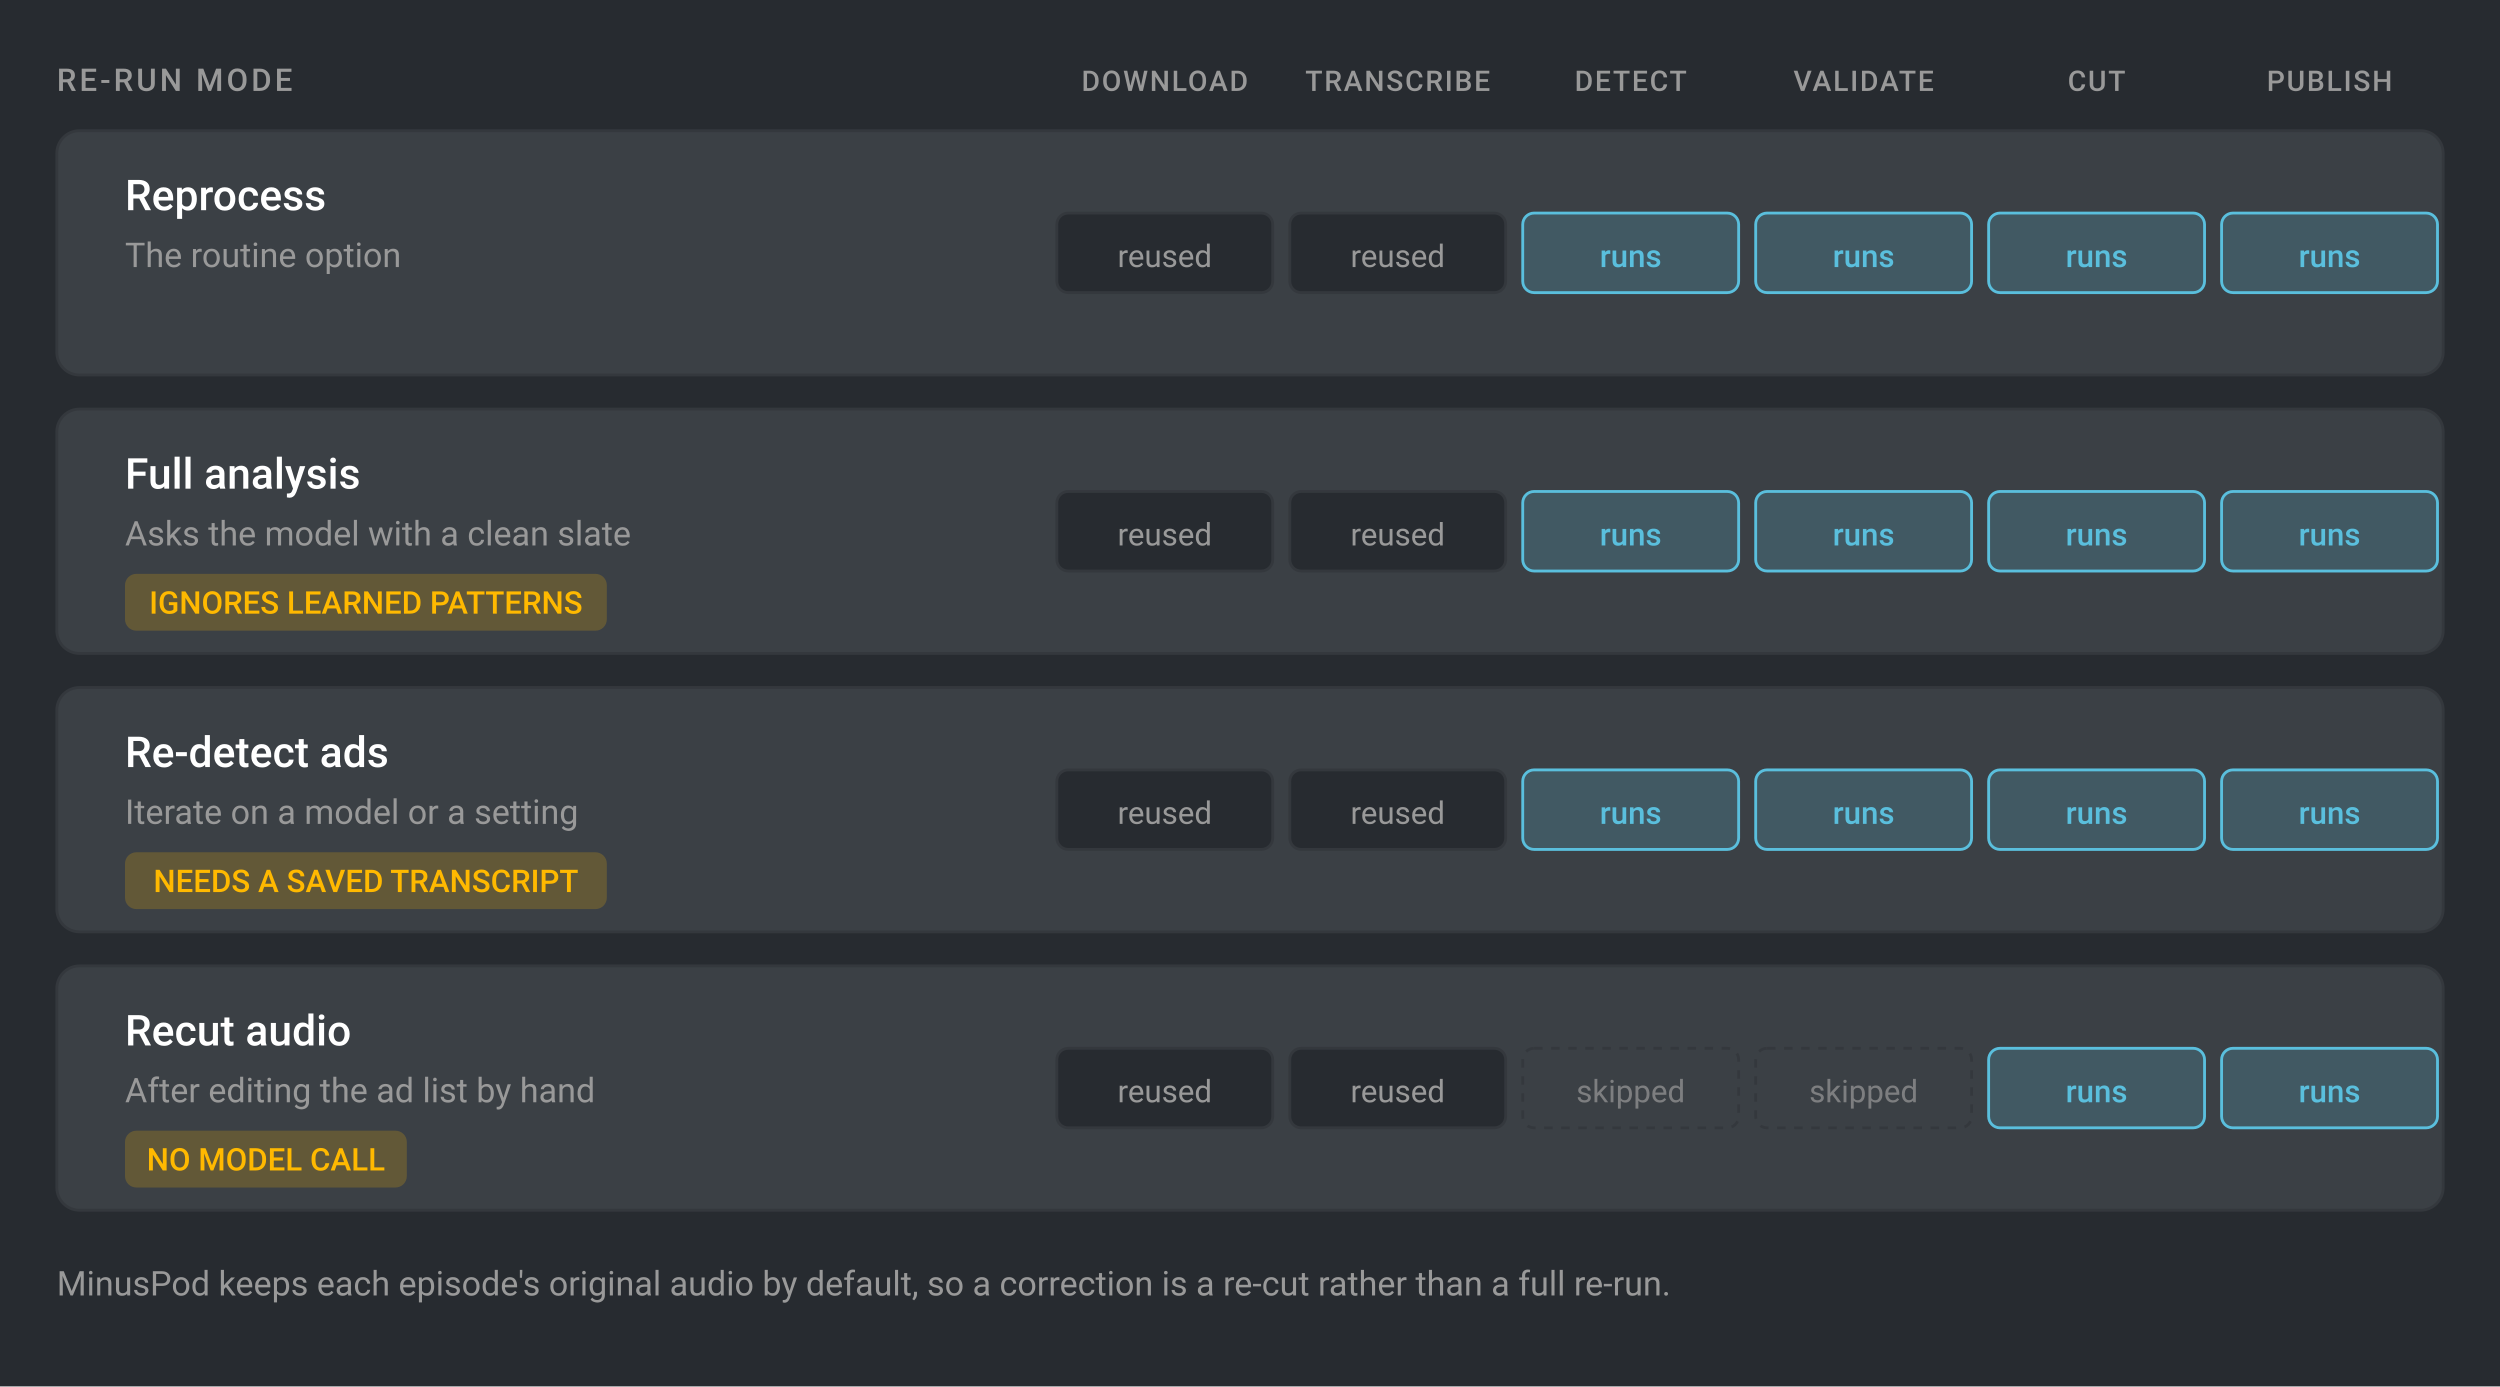
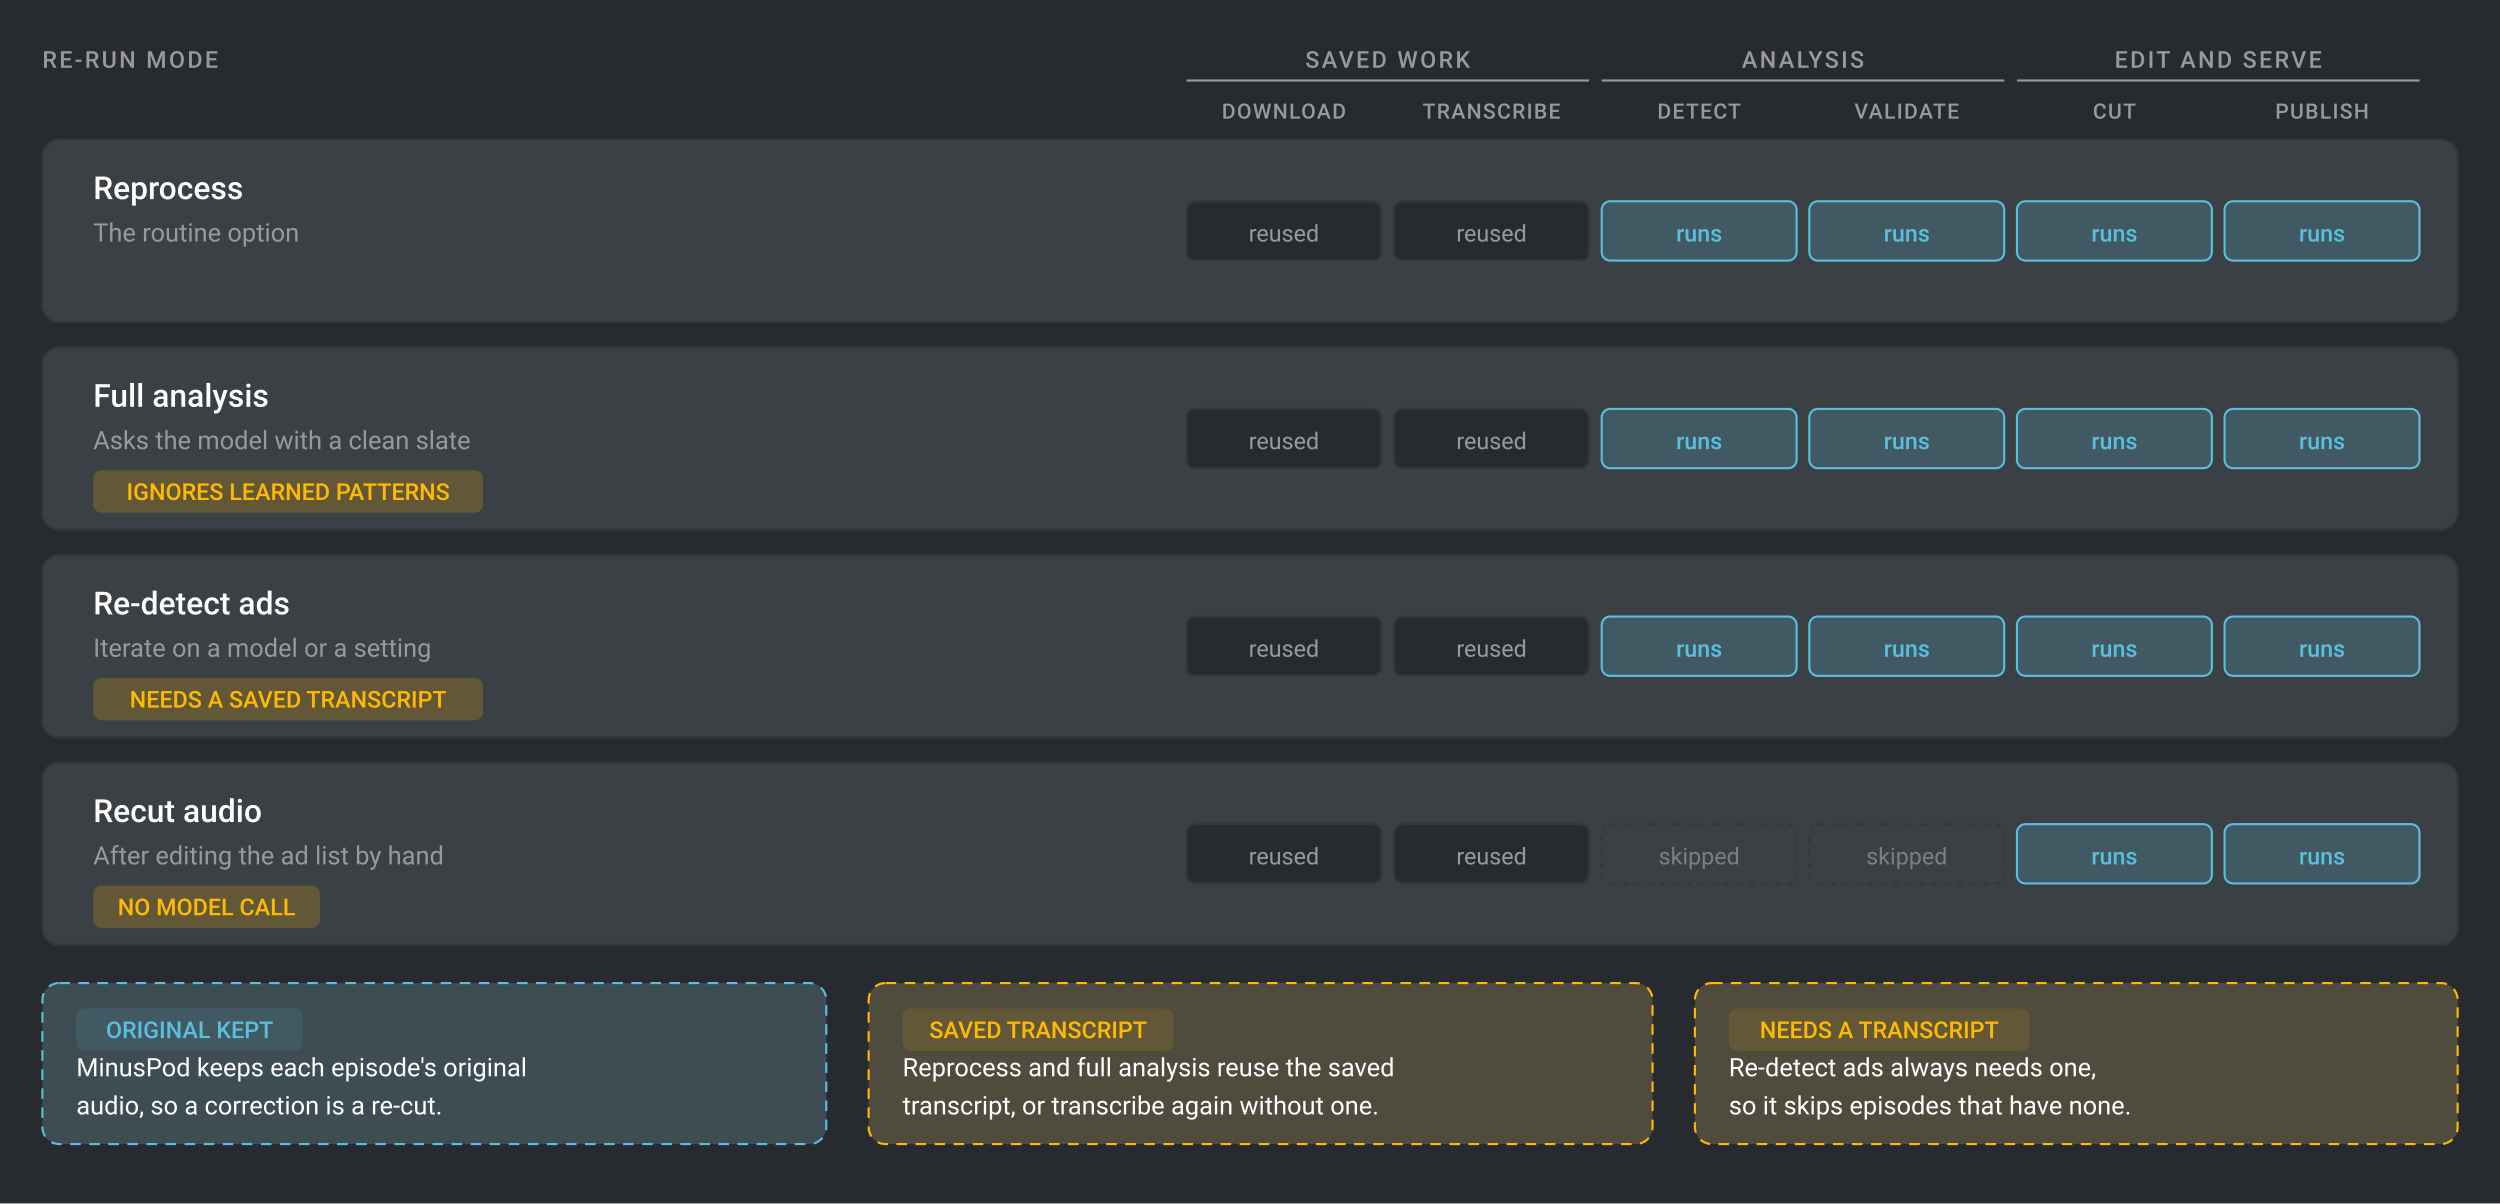
- <svg xmlns="http://www.w3.org/2000/svg" viewBox="0 0 880 488" width="880" height="488" role="img" aria-label="Where each re-run mode enters the pipeline">
+ <svg xmlns="http://www.w3.org/2000/svg" viewBox="0 0 1180 568" width="1180" height="568" role="img" aria-label="Where each re-run mode enters the pipeline">
  <defs>
    <marker id="ar" viewBox="0 0 10 10" refX="9" refY="5" markerWidth="6" markerHeight="6" orient="auto-start-reverse">
      <path d="M 0 1 L 9 5 L 0 9 z" fill="#999999" />
    </marker>
    <marker id="arp" viewBox="0 0 10 10" refX="9" refY="5" markerWidth="6" markerHeight="6" orient="auto-start-reverse">
      <path d="M 0 1 L 9 5 L 0 9 z" fill="#5ABFDD" />
    </marker>
    <pattern id="hatch" width="7" height="7" patternTransform="rotate(45)" patternUnits="userSpaceOnUse">
      <line x1="0" y1="0" x2="0" y2="7" stroke="#EF5F5D" stroke-width="2" opacity="0.28" />
    </pattern>
    <pattern id="hatchq" width="7" height="7" patternTransform="rotate(45)" patternUnits="userSpaceOnUse">
      <line x1="0" y1="0" x2="0" y2="7" stroke="#999999" stroke-width="2" opacity="0.20" />
    </pattern>
  </defs>
-   <rect width="880" height="488" fill="#272B30" />
+   <rect width="1180" height="568" fill="#272B30" />
  <text x="20" y="32" font-family="Roboto, -apple-system, BlinkMacSystemFont, 'Segoe UI', sans-serif" font-size="11" font-weight="500" fill="#999999" text-anchor="start" letter-spacing="0.1em">RE-RUN MODE</text>
-   <text x="410.0" y="32" font-family="Roboto, -apple-system, BlinkMacSystemFont, 'Segoe UI', sans-serif" font-size="10" font-weight="500" fill="#999999" text-anchor="middle" letter-spacing="0.06em">DOWNLOAD</text>
-   <text x="492.0" y="32" font-family="Roboto, -apple-system, BlinkMacSystemFont, 'Segoe UI', sans-serif" font-size="10" font-weight="500" fill="#999999" text-anchor="middle" letter-spacing="0.06em">TRANSCRIBE</text>
-   <text x="574.0" y="32" font-family="Roboto, -apple-system, BlinkMacSystemFont, 'Segoe UI', sans-serif" font-size="10" font-weight="500" fill="#999999" text-anchor="middle" letter-spacing="0.06em">DETECT</text>
-   <text x="656.0" y="32" font-family="Roboto, -apple-system, BlinkMacSystemFont, 'Segoe UI', sans-serif" font-size="10" font-weight="500" fill="#999999" text-anchor="middle" letter-spacing="0.06em">VALIDATE</text>
-   <text x="738.0" y="32" font-family="Roboto, -apple-system, BlinkMacSystemFont, 'Segoe UI', sans-serif" font-size="10" font-weight="500" fill="#999999" text-anchor="middle" letter-spacing="0.06em">CUT</text>
-   <text x="820.0" y="32" font-family="Roboto, -apple-system, BlinkMacSystemFont, 'Segoe UI', sans-serif" font-size="10" font-weight="500" fill="#999999" text-anchor="middle" letter-spacing="0.06em">PUBLISH</text>
-   <rect x="20" y="46" width="840" height="86" rx="8" fill="#3B4045" stroke="#34383D" stroke-width="1" />
-   <text x="44" y="74" font-family="Roboto, -apple-system, BlinkMacSystemFont, 'Segoe UI', sans-serif" font-size="15" font-weight="500" fill="#FFFFFF" text-anchor="start">Reprocess</text>
-   <text x="44" y="94" font-family="Roboto, -apple-system, BlinkMacSystemFont, 'Segoe UI', sans-serif" font-size="12" font-weight="400" fill="#999999" text-anchor="start">The routine option</text>
-   <rect x="372" y="75" width="76" height="28" rx="4" fill="#272B30" stroke="#34383D" stroke-width="1" />
-   <text x="410.0" y="94" font-family="Roboto, -apple-system, BlinkMacSystemFont, 'Segoe UI', sans-serif" font-size="11" font-weight="400" fill="#999999" text-anchor="middle">reused</text>
-   <rect x="454" y="75" width="76" height="28" rx="4" fill="#272B30" stroke="#34383D" stroke-width="1" />
-   <text x="492.0" y="94" font-family="Roboto, -apple-system, BlinkMacSystemFont, 'Segoe UI', sans-serif" font-size="11" font-weight="400" fill="#999999" text-anchor="middle">reused</text>
-   <rect x="536" y="75" width="76" height="28" rx="4" fill="#415963" stroke="#5ABFDD" stroke-width="1" />
-   <text x="574.0" y="94" font-family="Roboto, -apple-system, BlinkMacSystemFont, 'Segoe UI', sans-serif" font-size="11" font-weight="500" fill="#5ABFDD" text-anchor="middle">runs</text>
-   <rect x="618" y="75" width="76" height="28" rx="4" fill="#415963" stroke="#5ABFDD" stroke-width="1" />
-   <text x="656.0" y="94" font-family="Roboto, -apple-system, BlinkMacSystemFont, 'Segoe UI', sans-serif" font-size="11" font-weight="500" fill="#5ABFDD" text-anchor="middle">runs</text>
-   <rect x="700" y="75" width="76" height="28" rx="4" fill="#415963" stroke="#5ABFDD" stroke-width="1" />
-   <text x="738.0" y="94" font-family="Roboto, -apple-system, BlinkMacSystemFont, 'Segoe UI', sans-serif" font-size="11" font-weight="500" fill="#5ABFDD" text-anchor="middle">runs</text>
-   <rect x="782" y="75" width="76" height="28" rx="4" fill="#415963" stroke="#5ABFDD" stroke-width="1" />
-   <text x="820.0" y="94" font-family="Roboto, -apple-system, BlinkMacSystemFont, 'Segoe UI', sans-serif" font-size="11" font-weight="500" fill="#5ABFDD" text-anchor="middle">runs</text>
-   <rect x="20" y="144" width="840" height="86" rx="8" fill="#3B4045" stroke="#34383D" stroke-width="1" />
-   <text x="44" y="172" font-family="Roboto, -apple-system, BlinkMacSystemFont, 'Segoe UI', sans-serif" font-size="15" font-weight="500" fill="#FFFFFF" text-anchor="start">Full analysis</text>
-   <text x="44" y="192" font-family="Roboto, -apple-system, BlinkMacSystemFont, 'Segoe UI', sans-serif" font-size="12" font-weight="400" fill="#999999" text-anchor="start">Asks the model with a clean slate</text>
-   <rect x="44" y="202" width="169.6" height="20" rx="4" fill="#625837" stroke="none" stroke-width="0" />
-   <text x="128.8" y="216" font-family="Roboto, -apple-system, BlinkMacSystemFont, 'Segoe UI', sans-serif" font-size="11" font-weight="500" fill="#FFB900" text-anchor="middle">IGNORES LEARNED PATTERNS</text>
-   <rect x="372" y="173" width="76" height="28" rx="4" fill="#272B30" stroke="#34383D" stroke-width="1" />
-   <text x="410.0" y="192" font-family="Roboto, -apple-system, BlinkMacSystemFont, 'Segoe UI', sans-serif" font-size="11" font-weight="400" fill="#999999" text-anchor="middle">reused</text>
-   <rect x="454" y="173" width="76" height="28" rx="4" fill="#272B30" stroke="#34383D" stroke-width="1" />
-   <text x="492.0" y="192" font-family="Roboto, -apple-system, BlinkMacSystemFont, 'Segoe UI', sans-serif" font-size="11" font-weight="400" fill="#999999" text-anchor="middle">reused</text>
-   <rect x="536" y="173" width="76" height="28" rx="4" fill="#415963" stroke="#5ABFDD" stroke-width="1" />
-   <text x="574.0" y="192" font-family="Roboto, -apple-system, BlinkMacSystemFont, 'Segoe UI', sans-serif" font-size="11" font-weight="500" fill="#5ABFDD" text-anchor="middle">runs</text>
-   <rect x="618" y="173" width="76" height="28" rx="4" fill="#415963" stroke="#5ABFDD" stroke-width="1" />
-   <text x="656.0" y="192" font-family="Roboto, -apple-system, BlinkMacSystemFont, 'Segoe UI', sans-serif" font-size="11" font-weight="500" fill="#5ABFDD" text-anchor="middle">runs</text>
-   <rect x="700" y="173" width="76" height="28" rx="4" fill="#415963" stroke="#5ABFDD" stroke-width="1" />
-   <text x="738.0" y="192" font-family="Roboto, -apple-system, BlinkMacSystemFont, 'Segoe UI', sans-serif" font-size="11" font-weight="500" fill="#5ABFDD" text-anchor="middle">runs</text>
-   <rect x="782" y="173" width="76" height="28" rx="4" fill="#415963" stroke="#5ABFDD" stroke-width="1" />
-   <text x="820.0" y="192" font-family="Roboto, -apple-system, BlinkMacSystemFont, 'Segoe UI', sans-serif" font-size="11" font-weight="500" fill="#5ABFDD" text-anchor="middle">runs</text>
-   <rect x="20" y="242" width="840" height="86" rx="8" fill="#3B4045" stroke="#34383D" stroke-width="1" />
-   <text x="44" y="270" font-family="Roboto, -apple-system, BlinkMacSystemFont, 'Segoe UI', sans-serif" font-size="15" font-weight="500" fill="#FFFFFF" text-anchor="start">Re-detect ads</text>
-   <text x="44" y="290" font-family="Roboto, -apple-system, BlinkMacSystemFont, 'Segoe UI', sans-serif" font-size="12" font-weight="400" fill="#999999" text-anchor="start">Iterate on a model or a setting</text>
-   <rect x="44" y="300" width="169.6" height="20" rx="4" fill="#625837" stroke="none" stroke-width="0" />
-   <text x="128.8" y="314" font-family="Roboto, -apple-system, BlinkMacSystemFont, 'Segoe UI', sans-serif" font-size="11" font-weight="500" fill="#FFB900" text-anchor="middle">NEEDS A SAVED TRANSCRIPT</text>
-   <rect x="372" y="271" width="76" height="28" rx="4" fill="#272B30" stroke="#34383D" stroke-width="1" />
-   <text x="410.0" y="290" font-family="Roboto, -apple-system, BlinkMacSystemFont, 'Segoe UI', sans-serif" font-size="11" font-weight="400" fill="#999999" text-anchor="middle">reused</text>
-   <rect x="454" y="271" width="76" height="28" rx="4" fill="#272B30" stroke="#34383D" stroke-width="1" />
-   <text x="492.0" y="290" font-family="Roboto, -apple-system, BlinkMacSystemFont, 'Segoe UI', sans-serif" font-size="11" font-weight="400" fill="#999999" text-anchor="middle">reused</text>
-   <rect x="536" y="271" width="76" height="28" rx="4" fill="#415963" stroke="#5ABFDD" stroke-width="1" />
-   <text x="574.0" y="290" font-family="Roboto, -apple-system, BlinkMacSystemFont, 'Segoe UI', sans-serif" font-size="11" font-weight="500" fill="#5ABFDD" text-anchor="middle">runs</text>
-   <rect x="618" y="271" width="76" height="28" rx="4" fill="#415963" stroke="#5ABFDD" stroke-width="1" />
-   <text x="656.0" y="290" font-family="Roboto, -apple-system, BlinkMacSystemFont, 'Segoe UI', sans-serif" font-size="11" font-weight="500" fill="#5ABFDD" text-anchor="middle">runs</text>
-   <rect x="700" y="271" width="76" height="28" rx="4" fill="#415963" stroke="#5ABFDD" stroke-width="1" />
-   <text x="738.0" y="290" font-family="Roboto, -apple-system, BlinkMacSystemFont, 'Segoe UI', sans-serif" font-size="11" font-weight="500" fill="#5ABFDD" text-anchor="middle">runs</text>
-   <rect x="782" y="271" width="76" height="28" rx="4" fill="#415963" stroke="#5ABFDD" stroke-width="1" />
-   <text x="820.0" y="290" font-family="Roboto, -apple-system, BlinkMacSystemFont, 'Segoe UI', sans-serif" font-size="11" font-weight="500" fill="#5ABFDD" text-anchor="middle">runs</text>
-   <rect x="20" y="340" width="840" height="86" rx="8" fill="#3B4045" stroke="#34383D" stroke-width="1" />
-   <text x="44" y="368" font-family="Roboto, -apple-system, BlinkMacSystemFont, 'Segoe UI', sans-serif" font-size="15" font-weight="500" fill="#FFFFFF" text-anchor="start">Recut audio</text>
-   <text x="44" y="388" font-family="Roboto, -apple-system, BlinkMacSystemFont, 'Segoe UI', sans-serif" font-size="12" font-weight="400" fill="#999999" text-anchor="start">After editing the ad list by hand</text>
-   <rect x="44" y="398" width="99.2" height="20" rx="4" fill="#625837" stroke="none" stroke-width="0" />
-   <text x="93.6" y="412" font-family="Roboto, -apple-system, BlinkMacSystemFont, 'Segoe UI', sans-serif" font-size="11" font-weight="500" fill="#FFB900" text-anchor="middle">NO MODEL CALL</text>
-   <rect x="372" y="369" width="76" height="28" rx="4" fill="#272B30" stroke="#34383D" stroke-width="1" />
-   <text x="410.0" y="388" font-family="Roboto, -apple-system, BlinkMacSystemFont, 'Segoe UI', sans-serif" font-size="11" font-weight="400" fill="#999999" text-anchor="middle">reused</text>
-   <rect x="454" y="369" width="76" height="28" rx="4" fill="#272B30" stroke="#34383D" stroke-width="1" />
-   <text x="492.0" y="388" font-family="Roboto, -apple-system, BlinkMacSystemFont, 'Segoe UI', sans-serif" font-size="11" font-weight="400" fill="#999999" text-anchor="middle">reused</text>
-   <rect x="536" y="369" width="76" height="28" rx="4" fill="none" stroke="#34383D" stroke-width="1" stroke-dasharray="3 3" />
-   <text x="574.0" y="388" font-family="Roboto, -apple-system, BlinkMacSystemFont, 'Segoe UI', sans-serif" font-size="11" font-weight="400" fill="#999999" text-anchor="middle" opacity="0.7">skipped</text>
-   <rect x="618" y="369" width="76" height="28" rx="4" fill="none" stroke="#34383D" stroke-width="1" stroke-dasharray="3 3" />
-   <text x="656.0" y="388" font-family="Roboto, -apple-system, BlinkMacSystemFont, 'Segoe UI', sans-serif" font-size="11" font-weight="400" fill="#999999" text-anchor="middle" opacity="0.7">skipped</text>
-   <rect x="700" y="369" width="76" height="28" rx="4" fill="#415963" stroke="#5ABFDD" stroke-width="1" />
-   <text x="738.0" y="388" font-family="Roboto, -apple-system, BlinkMacSystemFont, 'Segoe UI', sans-serif" font-size="11" font-weight="500" fill="#5ABFDD" text-anchor="middle">runs</text>
-   <rect x="782" y="369" width="76" height="28" rx="4" fill="#415963" stroke="#5ABFDD" stroke-width="1" />
-   <text x="820.0" y="388" font-family="Roboto, -apple-system, BlinkMacSystemFont, 'Segoe UI', sans-serif" font-size="11" font-weight="500" fill="#5ABFDD" text-anchor="middle">runs</text>
-   <text x="20" y="456" font-family="Roboto, -apple-system, BlinkMacSystemFont, 'Segoe UI', sans-serif" font-size="12" font-weight="400" fill="#999999" text-anchor="start">MinusPod keeps each episode's original audio by default, so a correction is a re-cut rather than a full re-run.</text>
+   <line x1="560" y1="38" x2="750" y2="38" stroke="#999999" stroke-width="1" />
+   <text x="655.0" y="32" font-family="Roboto, -apple-system, BlinkMacSystemFont, 'Segoe UI', sans-serif" font-size="11" font-weight="500" fill="#999999" text-anchor="middle" letter-spacing="0.1em">SAVED WORK</text>
+   <line x1="756" y1="38" x2="946" y2="38" stroke="#999999" stroke-width="1" />
+   <text x="851.0" y="32" font-family="Roboto, -apple-system, BlinkMacSystemFont, 'Segoe UI', sans-serif" font-size="11" font-weight="500" fill="#999999" text-anchor="middle" letter-spacing="0.1em">ANALYSIS</text>
+   <line x1="952" y1="38" x2="1142" y2="38" stroke="#999999" stroke-width="1" />
+   <text x="1047.0" y="32" font-family="Roboto, -apple-system, BlinkMacSystemFont, 'Segoe UI', sans-serif" font-size="11" font-weight="500" fill="#999999" text-anchor="middle" letter-spacing="0.1em">EDIT AND SERVE</text>
+   <text x="606.0" y="56" font-family="Roboto, -apple-system, BlinkMacSystemFont, 'Segoe UI', sans-serif" font-size="10" font-weight="500" fill="#999999" text-anchor="middle" letter-spacing="0.06em">DOWNLOAD</text>
+   <text x="704.0" y="56" font-family="Roboto, -apple-system, BlinkMacSystemFont, 'Segoe UI', sans-serif" font-size="10" font-weight="500" fill="#999999" text-anchor="middle" letter-spacing="0.06em">TRANSCRIBE</text>
+   <text x="802.0" y="56" font-family="Roboto, -apple-system, BlinkMacSystemFont, 'Segoe UI', sans-serif" font-size="10" font-weight="500" fill="#999999" text-anchor="middle" letter-spacing="0.06em">DETECT</text>
+   <text x="900.0" y="56" font-family="Roboto, -apple-system, BlinkMacSystemFont, 'Segoe UI', sans-serif" font-size="10" font-weight="500" fill="#999999" text-anchor="middle" letter-spacing="0.06em">VALIDATE</text>
+   <text x="998.0" y="56" font-family="Roboto, -apple-system, BlinkMacSystemFont, 'Segoe UI', sans-serif" font-size="10" font-weight="500" fill="#999999" text-anchor="middle" letter-spacing="0.06em">CUT</text>
+   <text x="1096.0" y="56" font-family="Roboto, -apple-system, BlinkMacSystemFont, 'Segoe UI', sans-serif" font-size="10" font-weight="500" fill="#999999" text-anchor="middle" letter-spacing="0.06em">PUBLISH</text>
+   <rect x="20" y="66" width="1140" height="86" rx="8" fill="#3B4045" stroke="#34383D" stroke-width="1" />
+   <text x="44" y="94" font-family="Roboto, -apple-system, BlinkMacSystemFont, 'Segoe UI', sans-serif" font-size="15" font-weight="500" fill="#FFFFFF" text-anchor="start">Reprocess</text>
+   <text x="44" y="114" font-family="Roboto, -apple-system, BlinkMacSystemFont, 'Segoe UI', sans-serif" font-size="12" font-weight="400" fill="#999999" text-anchor="start">The routine option</text>
+   <rect x="560" y="95" width="92" height="28" rx="4" fill="#272B30" stroke="#34383D" stroke-width="1" />
+   <text x="606.0" y="114" font-family="Roboto, -apple-system, BlinkMacSystemFont, 'Segoe UI', sans-serif" font-size="11" font-weight="400" fill="#999999" text-anchor="middle">reused</text>
+   <rect x="658" y="95" width="92" height="28" rx="4" fill="#272B30" stroke="#34383D" stroke-width="1" />
+   <text x="704.0" y="114" font-family="Roboto, -apple-system, BlinkMacSystemFont, 'Segoe UI', sans-serif" font-size="11" font-weight="400" fill="#999999" text-anchor="middle">reused</text>
+   <rect x="756" y="95" width="92" height="28" rx="4" fill="#415963" stroke="#5ABFDD" stroke-width="1" />
+   <text x="802.0" y="114" font-family="Roboto, -apple-system, BlinkMacSystemFont, 'Segoe UI', sans-serif" font-size="11" font-weight="500" fill="#5ABFDD" text-anchor="middle">runs</text>
+   <rect x="854" y="95" width="92" height="28" rx="4" fill="#415963" stroke="#5ABFDD" stroke-width="1" />
+   <text x="900.0" y="114" font-family="Roboto, -apple-system, BlinkMacSystemFont, 'Segoe UI', sans-serif" font-size="11" font-weight="500" fill="#5ABFDD" text-anchor="middle">runs</text>
+   <rect x="952" y="95" width="92" height="28" rx="4" fill="#415963" stroke="#5ABFDD" stroke-width="1" />
+   <text x="998.0" y="114" font-family="Roboto, -apple-system, BlinkMacSystemFont, 'Segoe UI', sans-serif" font-size="11" font-weight="500" fill="#5ABFDD" text-anchor="middle">runs</text>
+   <rect x="1050" y="95" width="92" height="28" rx="4" fill="#415963" stroke="#5ABFDD" stroke-width="1" />
+   <text x="1096.0" y="114" font-family="Roboto, -apple-system, BlinkMacSystemFont, 'Segoe UI', sans-serif" font-size="11" font-weight="500" fill="#5ABFDD" text-anchor="middle">runs</text>
+   <rect x="20" y="164" width="1140" height="86" rx="8" fill="#3B4045" stroke="#34383D" stroke-width="1" />
+   <text x="44" y="192" font-family="Roboto, -apple-system, BlinkMacSystemFont, 'Segoe UI', sans-serif" font-size="15" font-weight="500" fill="#FFFFFF" text-anchor="start">Full analysis</text>
+   <text x="44" y="212" font-family="Roboto, -apple-system, BlinkMacSystemFont, 'Segoe UI', sans-serif" font-size="12" font-weight="400" fill="#999999" text-anchor="start">Asks the model with a clean slate</text>
+   <rect x="44" y="222" width="184" height="20" rx="4" fill="#625837" stroke="none" stroke-width="0" />
+   <text x="136.0" y="236" font-family="Roboto, -apple-system, BlinkMacSystemFont, 'Segoe UI', sans-serif" font-size="11" font-weight="500" fill="#FFB900" text-anchor="middle">IGNORES LEARNED PATTERNS</text>
+   <rect x="560" y="193" width="92" height="28" rx="4" fill="#272B30" stroke="#34383D" stroke-width="1" />
+   <text x="606.0" y="212" font-family="Roboto, -apple-system, BlinkMacSystemFont, 'Segoe UI', sans-serif" font-size="11" font-weight="400" fill="#999999" text-anchor="middle">reused</text>
+   <rect x="658" y="193" width="92" height="28" rx="4" fill="#272B30" stroke="#34383D" stroke-width="1" />
+   <text x="704.0" y="212" font-family="Roboto, -apple-system, BlinkMacSystemFont, 'Segoe UI', sans-serif" font-size="11" font-weight="400" fill="#999999" text-anchor="middle">reused</text>
+   <rect x="756" y="193" width="92" height="28" rx="4" fill="#415963" stroke="#5ABFDD" stroke-width="1" />
+   <text x="802.0" y="212" font-family="Roboto, -apple-system, BlinkMacSystemFont, 'Segoe UI', sans-serif" font-size="11" font-weight="500" fill="#5ABFDD" text-anchor="middle">runs</text>
+   <rect x="854" y="193" width="92" height="28" rx="4" fill="#415963" stroke="#5ABFDD" stroke-width="1" />
+   <text x="900.0" y="212" font-family="Roboto, -apple-system, BlinkMacSystemFont, 'Segoe UI', sans-serif" font-size="11" font-weight="500" fill="#5ABFDD" text-anchor="middle">runs</text>
+   <rect x="952" y="193" width="92" height="28" rx="4" fill="#415963" stroke="#5ABFDD" stroke-width="1" />
+   <text x="998.0" y="212" font-family="Roboto, -apple-system, BlinkMacSystemFont, 'Segoe UI', sans-serif" font-size="11" font-weight="500" fill="#5ABFDD" text-anchor="middle">runs</text>
+   <rect x="1050" y="193" width="92" height="28" rx="4" fill="#415963" stroke="#5ABFDD" stroke-width="1" />
+   <text x="1096.0" y="212" font-family="Roboto, -apple-system, BlinkMacSystemFont, 'Segoe UI', sans-serif" font-size="11" font-weight="500" fill="#5ABFDD" text-anchor="middle">runs</text>
+   <rect x="20" y="262" width="1140" height="86" rx="8" fill="#3B4045" stroke="#34383D" stroke-width="1" />
+   <text x="44" y="290" font-family="Roboto, -apple-system, BlinkMacSystemFont, 'Segoe UI', sans-serif" font-size="15" font-weight="500" fill="#FFFFFF" text-anchor="start">Re-detect ads</text>
+   <text x="44" y="310" font-family="Roboto, -apple-system, BlinkMacSystemFont, 'Segoe UI', sans-serif" font-size="12" font-weight="400" fill="#999999" text-anchor="start">Iterate on a model or a setting</text>
+   <rect x="44" y="320" width="184" height="20" rx="4" fill="#625837" stroke="none" stroke-width="0" />
+   <text x="136.0" y="334" font-family="Roboto, -apple-system, BlinkMacSystemFont, 'Segoe UI', sans-serif" font-size="11" font-weight="500" fill="#FFB900" text-anchor="middle">NEEDS A SAVED TRANSCRIPT</text>
+   <rect x="560" y="291" width="92" height="28" rx="4" fill="#272B30" stroke="#34383D" stroke-width="1" />
+   <text x="606.0" y="310" font-family="Roboto, -apple-system, BlinkMacSystemFont, 'Segoe UI', sans-serif" font-size="11" font-weight="400" fill="#999999" text-anchor="middle">reused</text>
+   <rect x="658" y="291" width="92" height="28" rx="4" fill="#272B30" stroke="#34383D" stroke-width="1" />
+   <text x="704.0" y="310" font-family="Roboto, -apple-system, BlinkMacSystemFont, 'Segoe UI', sans-serif" font-size="11" font-weight="400" fill="#999999" text-anchor="middle">reused</text>
+   <rect x="756" y="291" width="92" height="28" rx="4" fill="#415963" stroke="#5ABFDD" stroke-width="1" />
+   <text x="802.0" y="310" font-family="Roboto, -apple-system, BlinkMacSystemFont, 'Segoe UI', sans-serif" font-size="11" font-weight="500" fill="#5ABFDD" text-anchor="middle">runs</text>
+   <rect x="854" y="291" width="92" height="28" rx="4" fill="#415963" stroke="#5ABFDD" stroke-width="1" />
+   <text x="900.0" y="310" font-family="Roboto, -apple-system, BlinkMacSystemFont, 'Segoe UI', sans-serif" font-size="11" font-weight="500" fill="#5ABFDD" text-anchor="middle">runs</text>
+   <rect x="952" y="291" width="92" height="28" rx="4" fill="#415963" stroke="#5ABFDD" stroke-width="1" />
+   <text x="998.0" y="310" font-family="Roboto, -apple-system, BlinkMacSystemFont, 'Segoe UI', sans-serif" font-size="11" font-weight="500" fill="#5ABFDD" text-anchor="middle">runs</text>
+   <rect x="1050" y="291" width="92" height="28" rx="4" fill="#415963" stroke="#5ABFDD" stroke-width="1" />
+   <text x="1096.0" y="310" font-family="Roboto, -apple-system, BlinkMacSystemFont, 'Segoe UI', sans-serif" font-size="11" font-weight="500" fill="#5ABFDD" text-anchor="middle">runs</text>
+   <rect x="20" y="360" width="1140" height="86" rx="8" fill="#3B4045" stroke="#34383D" stroke-width="1" />
+   <text x="44" y="388" font-family="Roboto, -apple-system, BlinkMacSystemFont, 'Segoe UI', sans-serif" font-size="15" font-weight="500" fill="#FFFFFF" text-anchor="start">Recut audio</text>
+   <text x="44" y="408" font-family="Roboto, -apple-system, BlinkMacSystemFont, 'Segoe UI', sans-serif" font-size="12" font-weight="400" fill="#999999" text-anchor="start">After editing the ad list by hand</text>
+   <rect x="44" y="418" width="107" height="20" rx="4" fill="#625837" stroke="none" stroke-width="0" />
+   <text x="97.5" y="432" font-family="Roboto, -apple-system, BlinkMacSystemFont, 'Segoe UI', sans-serif" font-size="11" font-weight="500" fill="#FFB900" text-anchor="middle">NO MODEL CALL</text>
+   <rect x="560" y="389" width="92" height="28" rx="4" fill="#272B30" stroke="#34383D" stroke-width="1" />
+   <text x="606.0" y="408" font-family="Roboto, -apple-system, BlinkMacSystemFont, 'Segoe UI', sans-serif" font-size="11" font-weight="400" fill="#999999" text-anchor="middle">reused</text>
+   <rect x="658" y="389" width="92" height="28" rx="4" fill="#272B30" stroke="#34383D" stroke-width="1" />
+   <text x="704.0" y="408" font-family="Roboto, -apple-system, BlinkMacSystemFont, 'Segoe UI', sans-serif" font-size="11" font-weight="400" fill="#999999" text-anchor="middle">reused</text>
+   <rect x="756" y="389" width="92" height="28" rx="4" fill="none" stroke="#34383D" stroke-width="1" stroke-dasharray="3 3" />
+   <text x="802.0" y="408" font-family="Roboto, -apple-system, BlinkMacSystemFont, 'Segoe UI', sans-serif" font-size="11" font-weight="400" fill="#999999" text-anchor="middle" opacity="0.7">skipped</text>
+   <rect x="854" y="389" width="92" height="28" rx="4" fill="none" stroke="#34383D" stroke-width="1" stroke-dasharray="3 3" />
+   <text x="900.0" y="408" font-family="Roboto, -apple-system, BlinkMacSystemFont, 'Segoe UI', sans-serif" font-size="11" font-weight="400" fill="#999999" text-anchor="middle" opacity="0.7">skipped</text>
+   <rect x="952" y="389" width="92" height="28" rx="4" fill="#415963" stroke="#5ABFDD" stroke-width="1" />
+   <text x="998.0" y="408" font-family="Roboto, -apple-system, BlinkMacSystemFont, 'Segoe UI', sans-serif" font-size="11" font-weight="500" fill="#5ABFDD" text-anchor="middle">runs</text>
+   <rect x="1050" y="389" width="92" height="28" rx="4" fill="#415963" stroke="#5ABFDD" stroke-width="1" />
+   <text x="1096.0" y="408" font-family="Roboto, -apple-system, BlinkMacSystemFont, 'Segoe UI', sans-serif" font-size="11" font-weight="500" fill="#5ABFDD" text-anchor="middle">runs</text>
+   <rect x="20" y="464" width="370" height="76" rx="8" fill="#3E4D54" stroke="#5ABFDD" stroke-width="1" stroke-dasharray="5 4" />
+   <rect x="36" y="476" width="107" height="20" rx="4" fill="#415963" stroke="none" stroke-width="0" />
+   <text x="89.5" y="490" font-family="Roboto, -apple-system, BlinkMacSystemFont, 'Segoe UI', sans-serif" font-size="11" font-weight="500" fill="#5ABFDD" text-anchor="middle">ORIGINAL KEPT</text>
+   <text x="36" y="508" font-family="Roboto, -apple-system, BlinkMacSystemFont, 'Segoe UI', sans-serif" font-size="12" font-weight="400" fill="#FFFFFF" text-anchor="start">MinusPod keeps each episode's original</text>
+   <text x="36" y="526" font-family="Roboto, -apple-system, BlinkMacSystemFont, 'Segoe UI', sans-serif" font-size="12" font-weight="400" fill="#FFFFFF" text-anchor="start">audio, so a correction is a re-cut.</text>
+   <rect x="410" y="464" width="370" height="76" rx="8" fill="#4F4C3E" stroke="#FFB900" stroke-width="1" stroke-dasharray="5 4" />
+   <rect x="426" y="476" width="128" height="20" rx="4" fill="#625837" stroke="none" stroke-width="0" />
+   <text x="490.0" y="490" font-family="Roboto, -apple-system, BlinkMacSystemFont, 'Segoe UI', sans-serif" font-size="11" font-weight="500" fill="#FFB900" text-anchor="middle">SAVED TRANSCRIPT</text>
+   <text x="426" y="508" font-family="Roboto, -apple-system, BlinkMacSystemFont, 'Segoe UI', sans-serif" font-size="12" font-weight="400" fill="#FFFFFF" text-anchor="start">Reprocess and full analysis reuse the saved</text>
+   <text x="426" y="526" font-family="Roboto, -apple-system, BlinkMacSystemFont, 'Segoe UI', sans-serif" font-size="12" font-weight="400" fill="#FFFFFF" text-anchor="start">transcript, or transcribe again without one.</text>
+   <rect x="800" y="464" width="360" height="76" rx="8" fill="#4F4C3E" stroke="#FFB900" stroke-width="1" stroke-dasharray="5 4" />
+   <rect x="816" y="476" width="142" height="20" rx="4" fill="#625837" stroke="none" stroke-width="0" />
+   <text x="887.0" y="490" font-family="Roboto, -apple-system, BlinkMacSystemFont, 'Segoe UI', sans-serif" font-size="11" font-weight="500" fill="#FFB900" text-anchor="middle">NEEDS A TRANSCRIPT</text>
+   <text x="816" y="508" font-family="Roboto, -apple-system, BlinkMacSystemFont, 'Segoe UI', sans-serif" font-size="12" font-weight="400" fill="#FFFFFF" text-anchor="start">Re-detect ads always needs one,</text>
+   <text x="816" y="526" font-family="Roboto, -apple-system, BlinkMacSystemFont, 'Segoe UI', sans-serif" font-size="12" font-weight="400" fill="#FFFFFF" text-anchor="start">so it skips episodes that have none.</text>
</svg>
